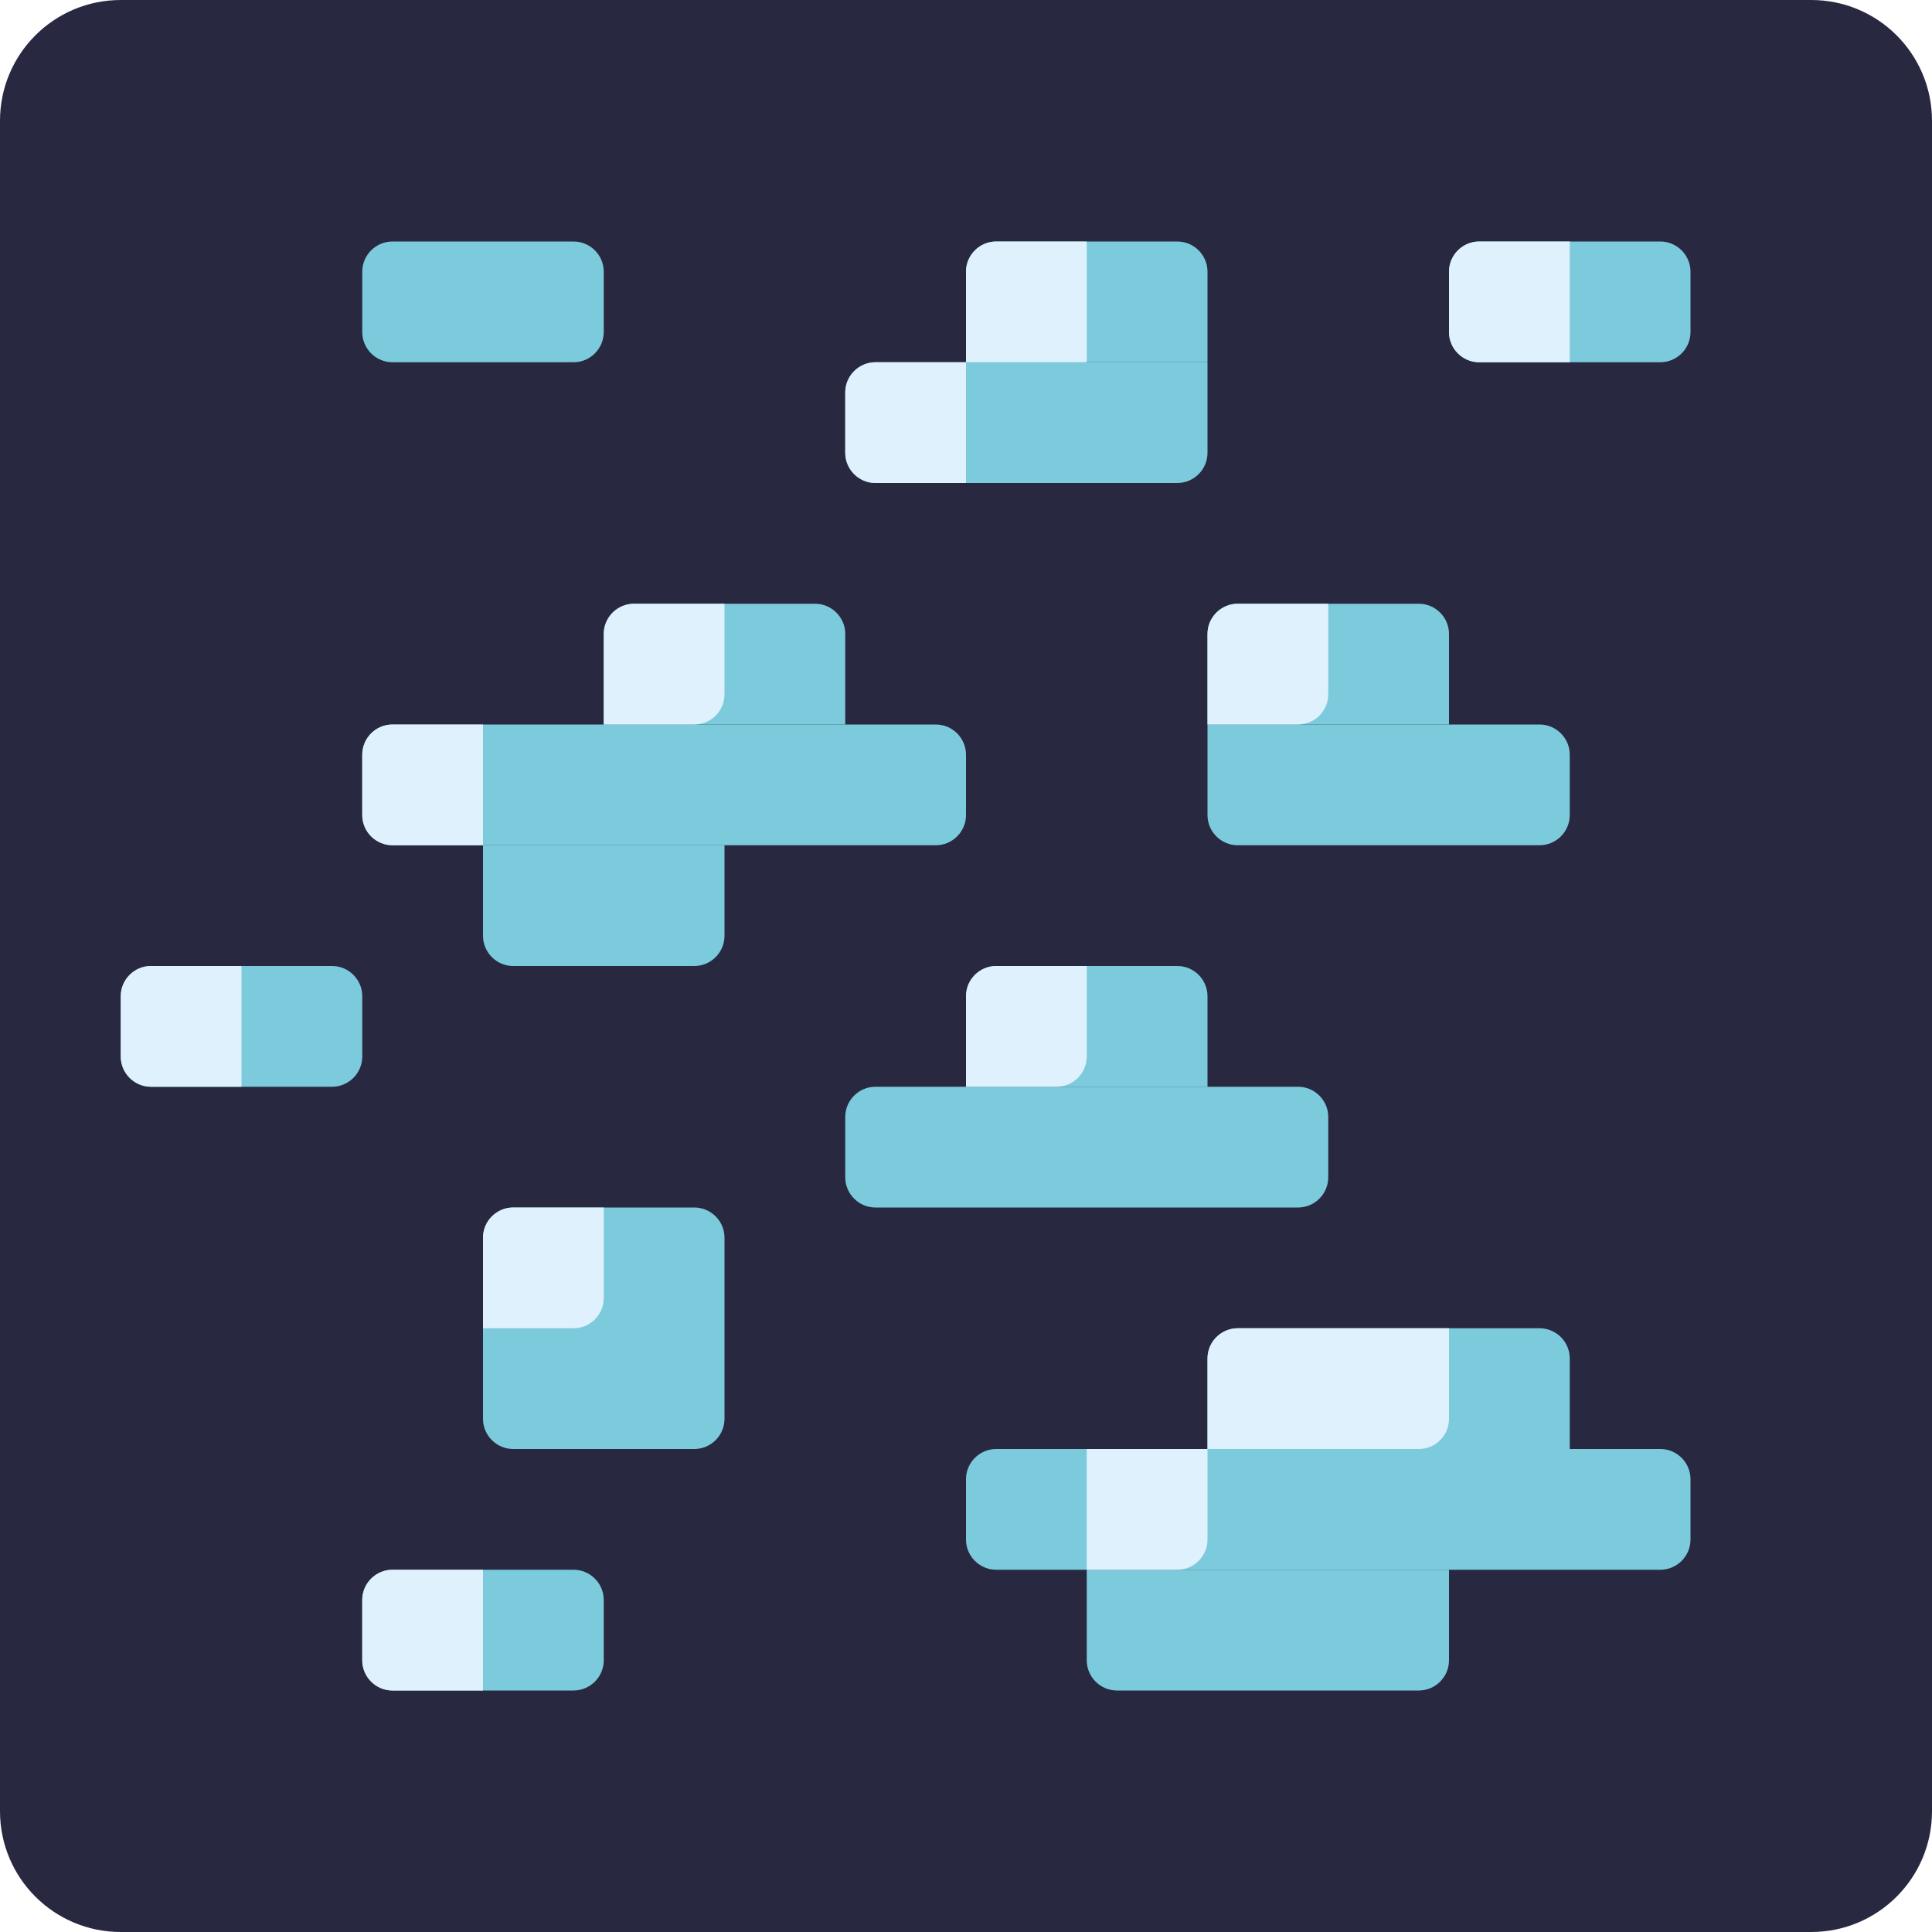
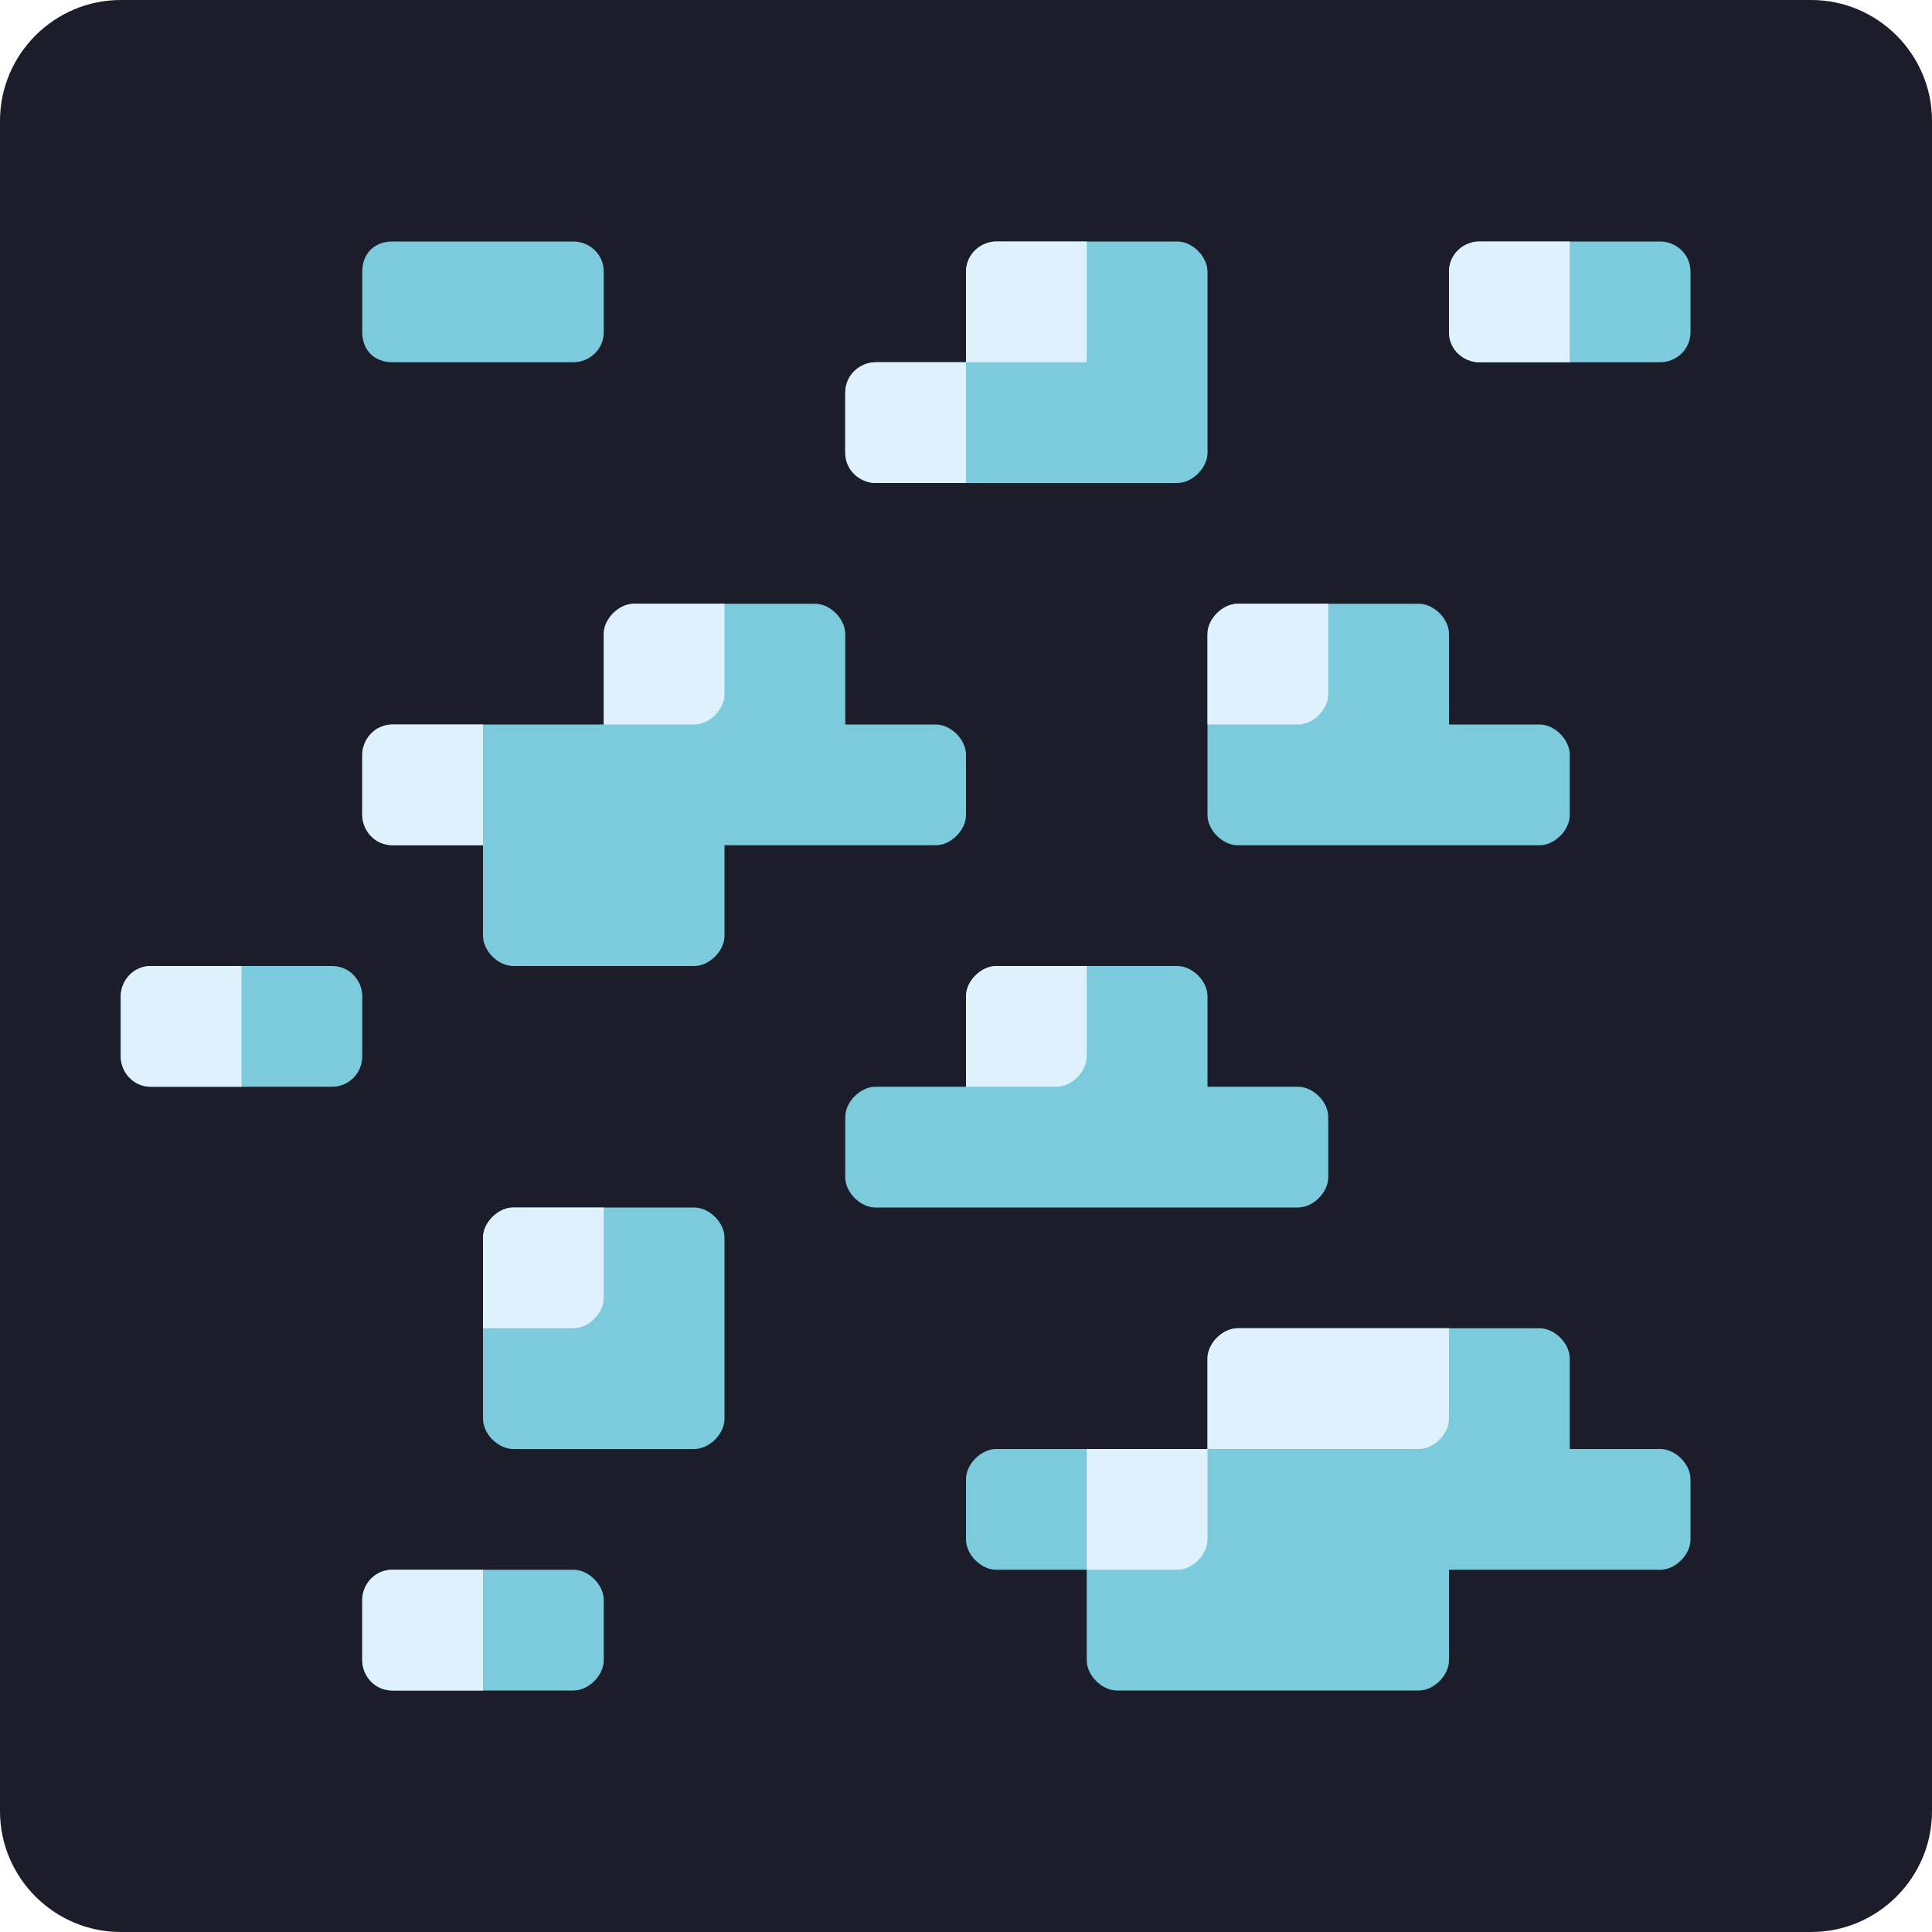
<svg xmlns="http://www.w3.org/2000/svg" version="1.1" id="Calque_1" x="0px" y="0px" viewBox="0 0 64 64" style="enable-background:new 0 0 64 64;" xml:space="preserve">
  <style type="text/css">
- 	.st0{fill:#292841;}
+ 	.st0{fill:#1B1D2A;}
	.st1{fill:#7CCBDD;}
	.st2{fill:#DFF1FD;}
</style>
-   <g>
-     <path class="st0" d="M60,64H4c-2.21,0-4-1.79-4-4V4c0-2.21,1.79-4,4-4h56c2.21,0,4,1.79,4,4v56C64,62.21,62.21,64,60,64z" />
-     <path class="st1" d="M40,12h-8V9c0-0.55,0.45-1,1-1h6c0.55,0,1,0.45,1,1V12z" />
-     <path class="st1" d="M11,36H5c-0.55,0-1-0.45-1-1v-2c0-0.55,0.45-1,1-1h6c0.55,0,1,0.45,1,1v2C12,35.55,11.55,36,11,36z" />
-     <path class="st2" d="M8,36H5c-0.55,0-1-0.45-1-1v-2c0-0.55,0.45-1,1-1h3V36z" />
-     <path class="st1" d="M28,24h-8v-3c0-0.55,0.45-1,1-1h6c0.55,0,1,0.45,1,1V24z" />
-     <path class="st1" d="M31,28H13c-0.55,0-1-0.45-1-1v-2c0-0.55,0.45-1,1-1h18c0.55,0,1,0.45,1,1v2C32,27.55,31.55,28,31,28z" />
-     <path class="st1" d="M23,32h-6c-0.55,0-1-0.45-1-1v-3h8v3C24,31.55,23.55,32,23,32z" />
-     <path class="st2" d="M16,28h-3c-0.55,0-1-0.45-1-1v-2c0-0.55,0.45-1,1-1h3V28z" />
-     <path class="st2" d="M23,24h-3v-3c0-0.55,0.45-1,1-1h3v3C24,23.55,23.55,24,23,24z" />
-     <path class="st1" d="M19,12h-6c-0.55,0-1-0.45-1-1V9c0-0.55,0.45-1,1-1h6c0.55,0,1,0.45,1,1v2C20,11.55,19.55,12,19,12z" />
-     <path class="st1" d="M39,16H29c-0.55,0-1-0.45-1-1v-2c0-0.55,0.45-1,1-1h11v3C40,15.55,39.55,16,39,16z" />
-     <path class="st2" d="M32,16h-3c-0.55,0-1-0.45-1-1v-2c0-0.55,0.45-1,1-1h3V16z" />
-     <path class="st2" d="M36,12h-4V9c0-0.55,0.45-1,1-1h3V12z" />
-     <path class="st1" d="M55,12h-6c-0.55,0-1-0.45-1-1V9c0-0.55,0.45-1,1-1h6c0.55,0,1,0.45,1,1v2C56,11.55,55.55,12,55,12z" />
-     <path class="st2" d="M52,12h-3c-0.55,0-1-0.45-1-1V9c0-0.55,0.45-1,1-1h3V12z" />
-     <path class="st1" d="M51,28H41c-0.55,0-1-0.45-1-1v-3h11c0.55,0,1,0.45,1,1v2C52,27.55,51.55,28,51,28z" />
-     <path class="st1" d="M48,24h-8v-3c0-0.55,0.45-1,1-1h6c0.55,0,1,0.45,1,1V24z" />
-     <path class="st2" d="M43,24h-3v-3c0-0.55,0.45-1,1-1h3v3C44,23.55,43.55,24,43,24z" />
-     <path class="st1" d="M43,40H29c-0.55,0-1-0.45-1-1v-2c0-0.55,0.45-1,1-1h14c0.55,0,1,0.45,1,1v2C44,39.55,43.55,40,43,40z" />
-     <path class="st1" d="M40,36h-8v-3c0-0.55,0.45-1,1-1h6c0.55,0,1,0.45,1,1V36z" />
-     <path class="st2" d="M35,36h-3v-3c0-0.55,0.45-1,1-1h3v3C36,35.55,35.55,36,35,36z" />
-     <path class="st1" d="M23,48h-6c-0.55,0-1-0.45-1-1v-6c0-0.55,0.45-1,1-1h6c0.55,0,1,0.45,1,1v6C24,47.55,23.55,48,23,48z" />
-     <path class="st2" d="M19,44h-3v-3c0-0.55,0.45-1,1-1h3v3C20,43.55,19.55,44,19,44z" />
-     <path class="st1" d="M19,56h-6c-0.55,0-1-0.45-1-1v-2c0-0.55,0.45-1,1-1h6c0.55,0,1,0.45,1,1v2C20,55.55,19.55,56,19,56z" />
-     <path class="st2" d="M16,56h-3c-0.55,0-1-0.45-1-1v-2c0-0.55,0.45-1,1-1h3V56z" />
-     <path class="st1" d="M55,52H33c-0.55,0-1-0.45-1-1v-2c0-0.55,0.45-1,1-1h22c0.55,0,1,0.45,1,1v2C56,51.55,55.55,52,55,52z" />
-     <path class="st1" d="M47,56H37c-0.55,0-1-0.45-1-1v-3h12v3C48,55.55,47.55,56,47,56z" />
-     <path class="st1" d="M52,48H40v-3c0-0.55,0.45-1,1-1h10c0.55,0,1,0.45,1,1V48z" />
-     <path class="st2" d="M39,52h-3v-4h4v3C40,51.55,39.55,52,39,52z" />
-     <path class="st2" d="M47,48h-7v-3c0-0.55,0.45-1,1-1h7v3C48,47.55,47.55,48,47,48z" />
-   </g>
+   <path class="st0" d="M60,64H4c-2.2,0-4-1.8-4-4V4c0-2.2,1.8-4,4-4h56c2.2,0,4,1.8,4,4v56C64,62.2,62.2,64,60,64z" />
+   <path class="st1" d="M40,9v6c0,0.5-0.5,1-1,1H29c-0.5,0-1-0.5-1-1v-2c0-0.5,0.5-1,1-1h3V9c0-0.5,0.5-1,1-1h6C39.5,8,40,8.5,40,9z" />
+   <path class="st1" d="M11,36H5c-0.6,0-1-0.5-1-1v-2c0-0.5,0.4-1,1-1h6c0.6,0,1,0.5,1,1v2C12,35.5,11.6,36,11,36z" />
+   <path class="st2" d="M8,36H5c-0.6,0-1-0.5-1-1v-2c0-0.5,0.4-1,1-1h3V36z" />
+   <path class="st1" d="M32,25v2c0,0.5-0.5,1-1,1h-7v3c0,0.5-0.5,1-1,1h-6c-0.5,0-1-0.5-1-1v-3h-3c-0.5,0-1-0.5-1-1v-2c0-0.5,0.5-1,1-1  h7v-3c0-0.5,0.5-1,1-1h6c0.5,0,1,0.5,1,1v3h3C31.5,24,32,24.5,32,25z" />
+   <path class="st2" d="M16,28h-3c-0.6,0-1-0.5-1-1v-2c0-0.5,0.4-1,1-1h3V28z" />
+   <path class="st2" d="M23,24h-3v-3c0-0.5,0.5-1,1-1h3v3C24,23.5,23.5,24,23,24z" />
+   <path class="st1" d="M19,12h-6c-0.6,0-1-0.4-1-1V9c0-0.6,0.4-1,1-1h6c0.5,0,1,0.4,1,1v2C20,11.6,19.5,12,19,12z" />
+   <path class="st2" d="M32,16h-3c-0.5,0-1-0.4-1-1v-2c0-0.6,0.5-1,1-1h3V16z" />
+   <path class="st2" d="M36,12h-4V9c0-0.6,0.5-1,1-1h3V12z" />
+   <path class="st1" d="M55,12h-6c-0.5,0-1-0.4-1-1V9c0-0.6,0.5-1,1-1h6c0.5,0,1,0.4,1,1v2C56,11.6,55.5,12,55,12z" />
+   <path class="st2" d="M52,12h-3c-0.5,0-1-0.4-1-1V9c0-0.6,0.5-1,1-1h3V12z" />
+   <path class="st1" d="M52,25v2c0,0.5-0.5,1-1,1H41c-0.5,0-1-0.5-1-1v-6c0-0.5,0.5-1,1-1h6c0.5,0,1,0.5,1,1v3h3C51.5,24,52,24.5,52,25  z" />
+   <path class="st2" d="M43,24h-3v-3c0-0.5,0.5-1,1-1h3v3C44,23.5,43.5,24,43,24z" />
+   <path class="st1" d="M44,37v2c0,0.5-0.5,1-1,1H29c-0.5,0-1-0.5-1-1v-2c0-0.5,0.5-1,1-1h3v-3c0-0.5,0.5-1,1-1h6c0.5,0,1,0.5,1,1v3h3  C43.5,36,44,36.5,44,37z" />
+   <path class="st2" d="M35,36h-3v-3c0-0.5,0.5-1,1-1h3v3C36,35.5,35.5,36,35,36z" />
+   <path class="st1" d="M23,48h-6c-0.5,0-1-0.5-1-1v-6c0-0.5,0.5-1,1-1h6c0.5,0,1,0.5,1,1v6C24,47.5,23.5,48,23,48z" />
+   <path class="st2" d="M19,44h-3v-3c0-0.5,0.5-1,1-1h3v3C20,43.5,19.5,44,19,44z" />
+   <path class="st1" d="M19,56h-6c-0.6,0-1-0.5-1-1v-2c0-0.5,0.4-1,1-1h6c0.5,0,1,0.5,1,1v2C20,55.5,19.5,56,19,56z" />
+   <path class="st2" d="M16,56h-3c-0.6,0-1-0.5-1-1v-2c0-0.5,0.4-1,1-1h3V56z" />
+   <path class="st1" d="M56,49v2c0,0.5-0.5,1-1,1h-7v3c0,0.5-0.5,1-1,1H37c-0.5,0-1-0.5-1-1v-3h-3c-0.5,0-1-0.5-1-1v-2c0-0.5,0.5-1,1-1  h7v-3c0-0.5,0.5-1,1-1h10c0.5,0,1,0.5,1,1v3h3C55.5,48,56,48.5,56,49z" />
+   <path class="st2" d="M39,52h-3v-4h4v3C40,51.5,39.5,52,39,52z" />
+   <path class="st2" d="M47,48h-7v-3c0-0.5,0.5-1,1-1h7v3C48,47.5,47.5,48,47,48z" />
</svg>
